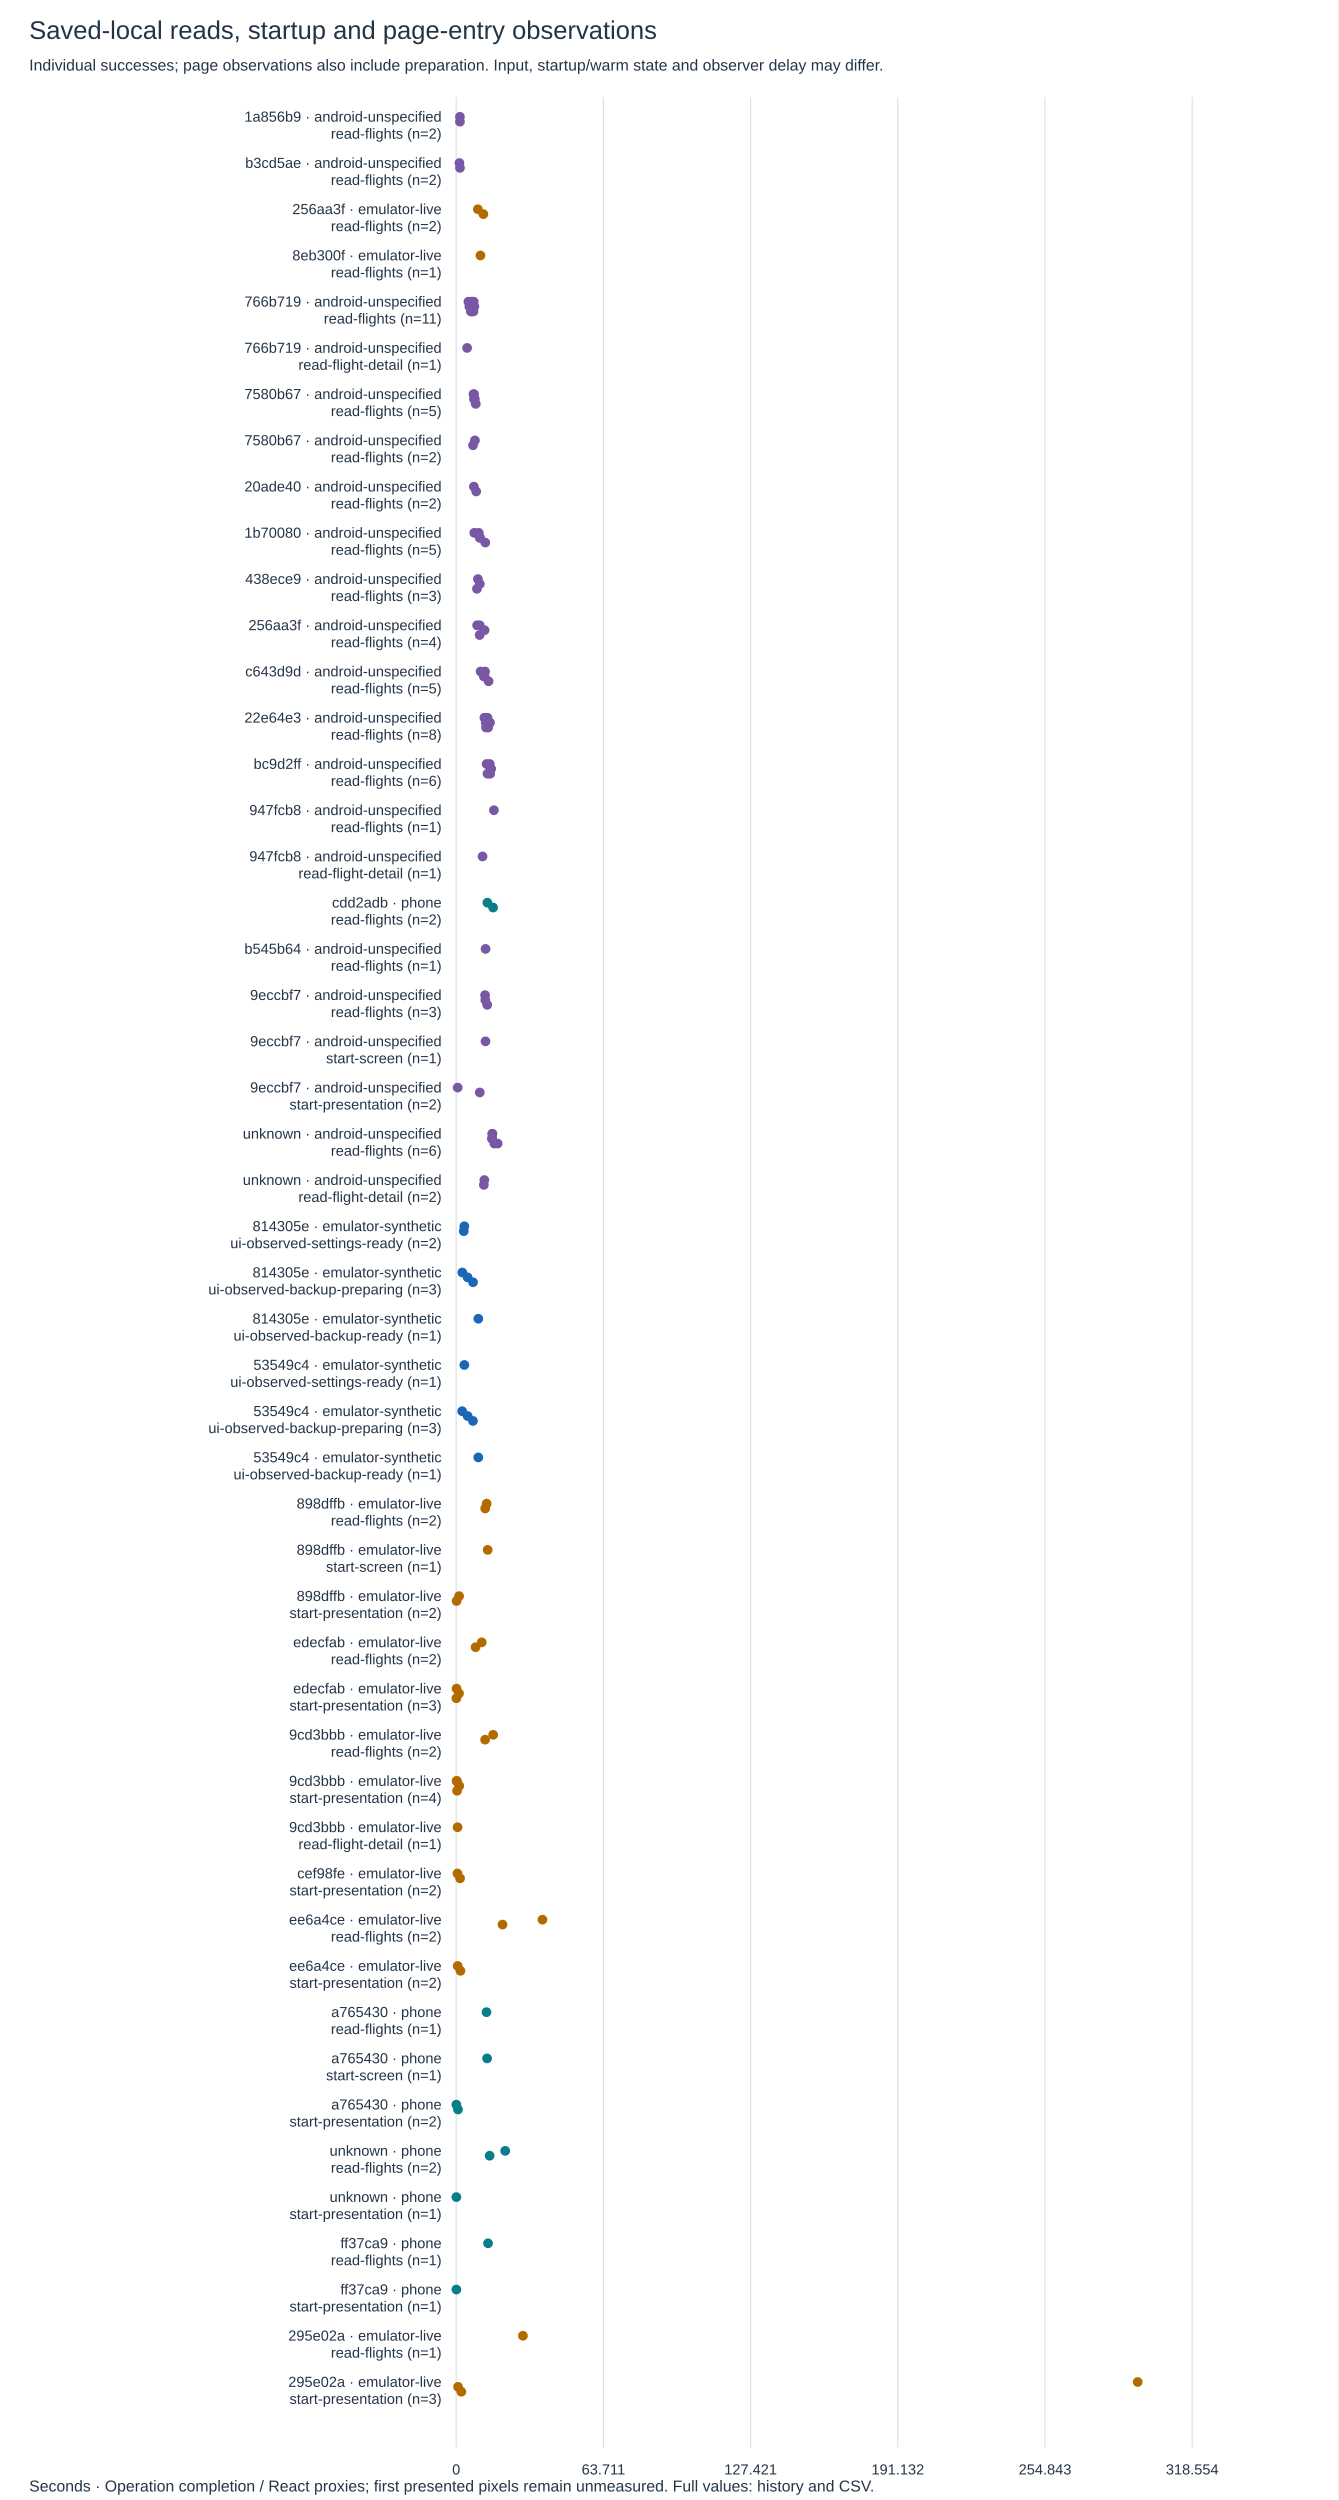
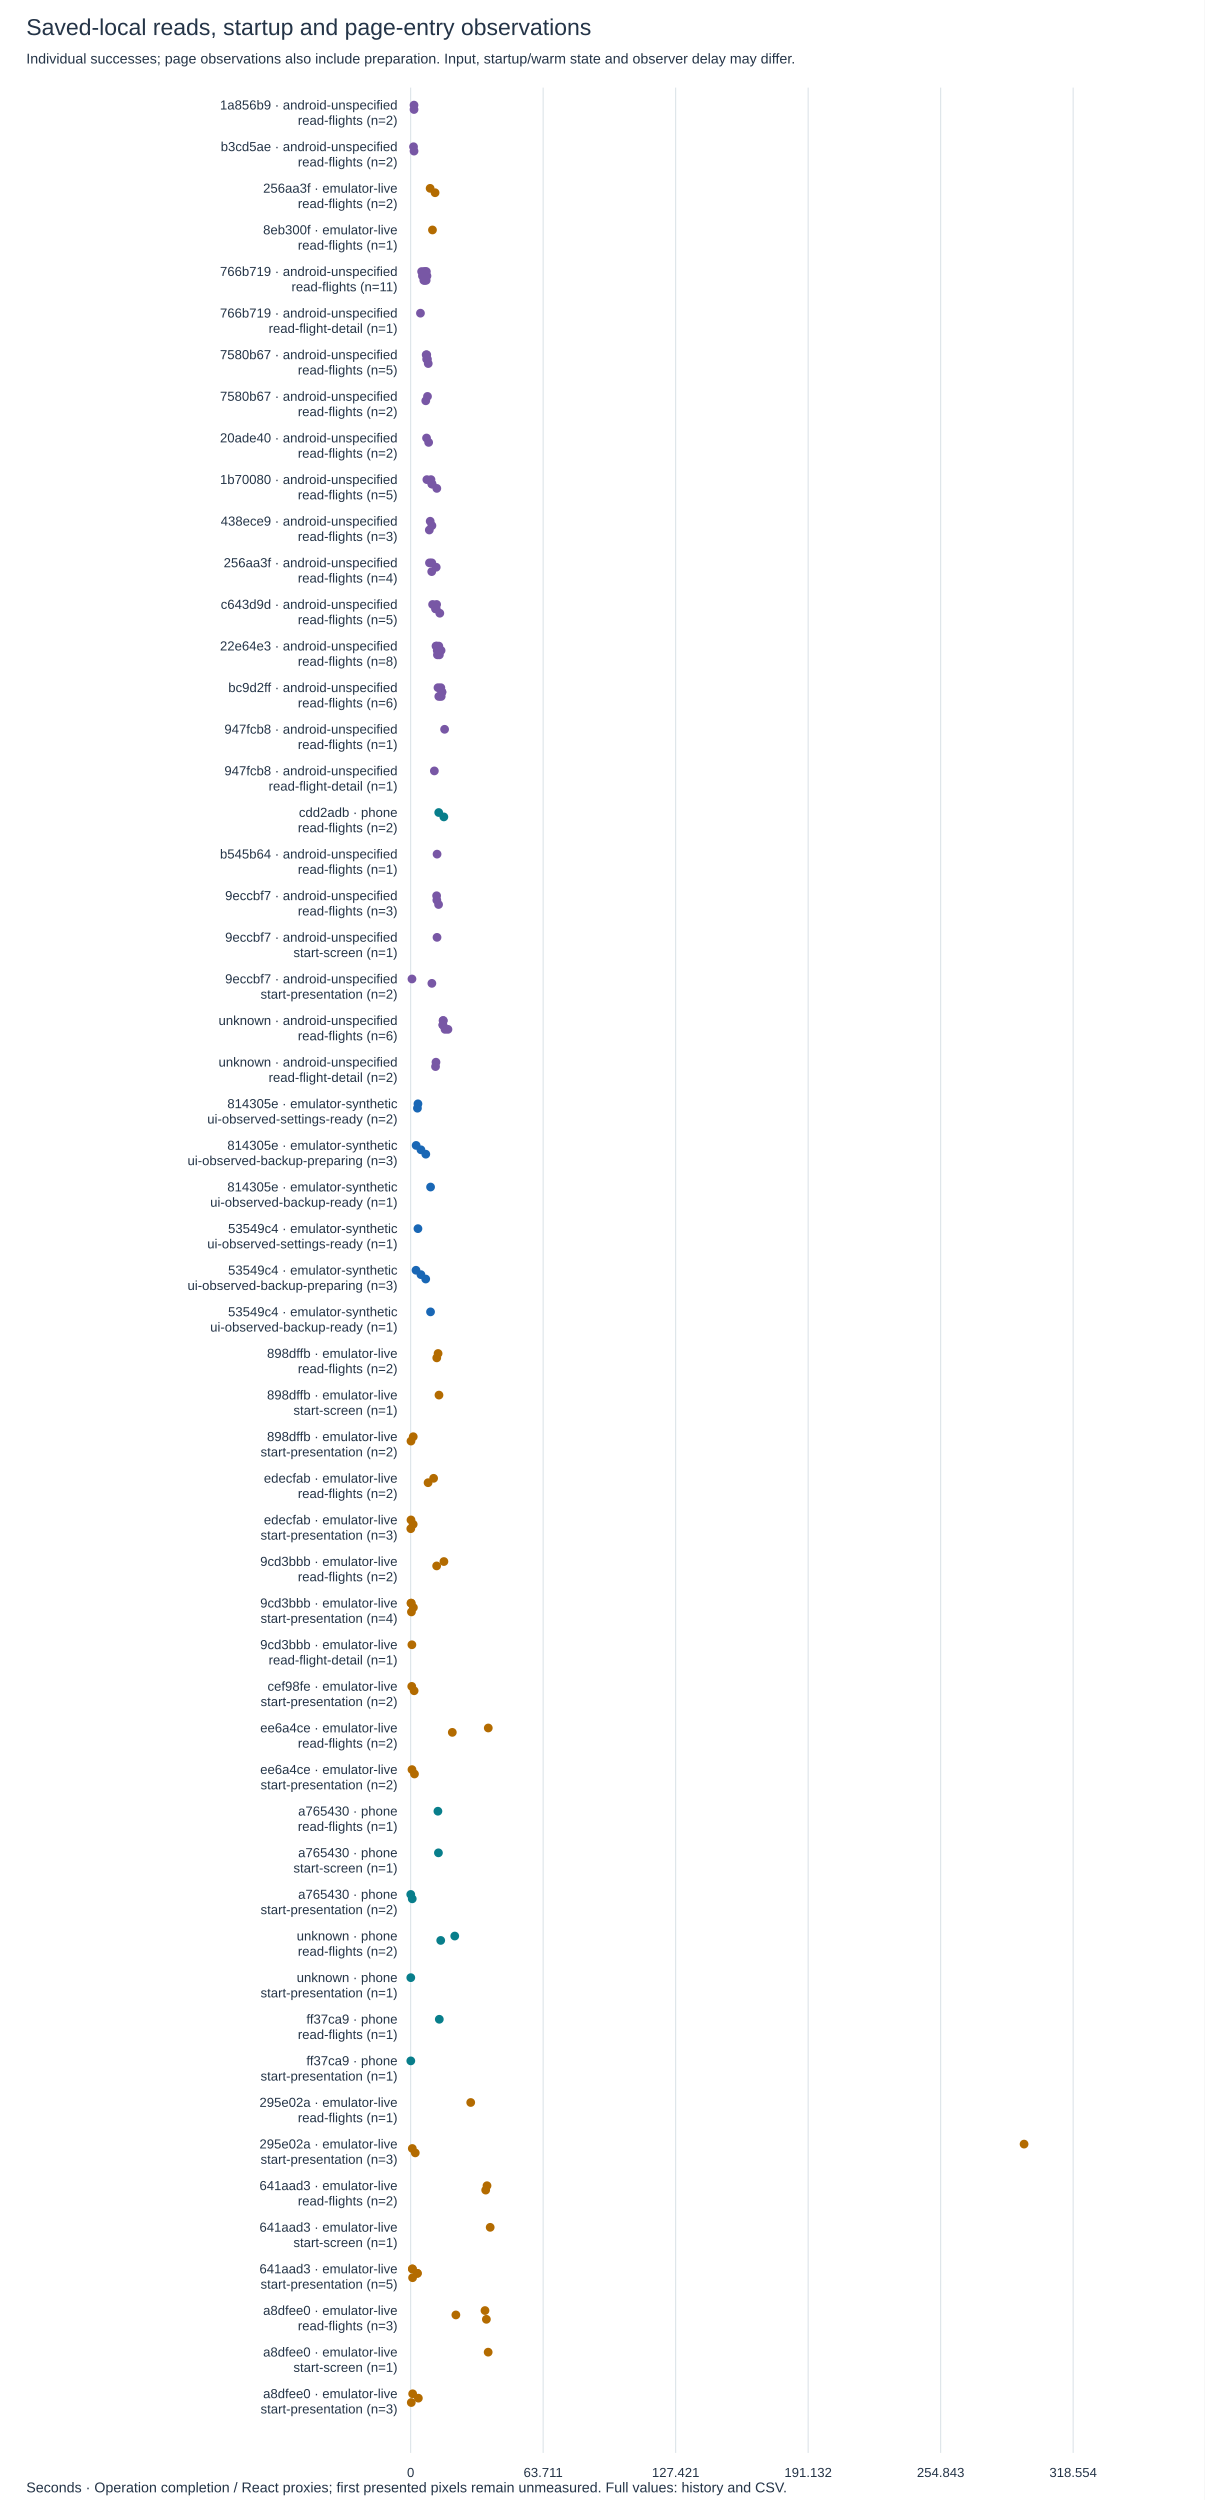
- <svg xmlns="http://www.w3.org/2000/svg" width="1100" height="2055" viewBox="0 0 1100 2055" role="img" aria-labelledby="title desc">
+ <svg xmlns="http://www.w3.org/2000/svg" width="1100" height="2283" viewBox="0 0 1100 2283" role="img" aria-labelledby="title desc">
  <rect width="100%" height="100%" fill="#ffffff" />
  <g font-family="Arial, sans-serif">
    <text x="24.00" y="32.00" font-size="21" fill="#243447" text-anchor="start">Saved-local reads, startup and page-entry observations</text>
    <text x="24.00" y="58.00" font-size="13" fill="#243447" text-anchor="start">Individual successes; page observations also include preparation. Input, startup/warm state and observer delay may differ.</text>
-     <path d="M375.0 80V2012" stroke="#dce3e8" />
-     <text x="375.00" y="2034.00" font-size="12" fill="#243447" text-anchor="middle">0</text>
-     <path d="M496.0 80V2012" stroke="#dce3e8" />
-     <text x="496.00" y="2034.00" font-size="12" fill="#243447" text-anchor="middle">63.711</text>
-     <path d="M617.0 80V2012" stroke="#dce3e8" />
-     <text x="617.00" y="2034.00" font-size="12" fill="#243447" text-anchor="middle">127.421</text>
-     <path d="M738.0 80V2012" stroke="#dce3e8" />
-     <text x="738.00" y="2034.00" font-size="12" fill="#243447" text-anchor="middle">191.132</text>
-     <path d="M859.0 80V2012" stroke="#dce3e8" />
-     <text x="859.00" y="2034.00" font-size="12" fill="#243447" text-anchor="middle">254.843</text>
-     <path d="M980.0 80V2012" stroke="#dce3e8" />
-     <text x="980.00" y="2034.00" font-size="12" fill="#243447" text-anchor="middle">318.554</text>
+     <path d="M375.0 80V2240" stroke="#dce3e8" />
+     <text x="375.00" y="2262.00" font-size="12" fill="#243447" text-anchor="middle">0</text>
+     <path d="M496.0 80V2240" stroke="#dce3e8" />
+     <text x="496.00" y="2262.00" font-size="12" fill="#243447" text-anchor="middle">63.711</text>
+     <path d="M617.0 80V2240" stroke="#dce3e8" />
+     <text x="617.00" y="2262.00" font-size="12" fill="#243447" text-anchor="middle">127.421</text>
+     <path d="M738.0 80V2240" stroke="#dce3e8" />
+     <text x="738.00" y="2262.00" font-size="12" fill="#243447" text-anchor="middle">191.132</text>
+     <path d="M859.0 80V2240" stroke="#dce3e8" />
+     <text x="859.00" y="2262.00" font-size="12" fill="#243447" text-anchor="middle">254.843</text>
+     <path d="M980.0 80V2240" stroke="#dce3e8" />
+     <text x="980.00" y="2262.00" font-size="12" fill="#243447" text-anchor="middle">318.554</text>
    <text x="363.00" y="100.00" font-size="12" fill="#243447" text-anchor="end">1a856b9 · android-unspecified</text>
    <text x="363.00" y="114.00" font-size="12" fill="#243447" text-anchor="end">read-flights (n=2)</text>
    <circle cx="378.063" cy="96" r="4" fill="#7857a5" />
    <circle cx="378.073" cy="100" r="4" fill="#7857a5" />
    <text x="363.00" y="138.00" font-size="12" fill="#243447" text-anchor="end">b3cd5ae · android-unspecified</text>
    <text x="363.00" y="152.00" font-size="12" fill="#243447" text-anchor="end">read-flights (n=2)</text>
    <circle cx="377.629" cy="134" r="4" fill="#7857a5" />
    <circle cx="378.086" cy="138" r="4" fill="#7857a5" />
    <text x="363.00" y="176.00" font-size="12" fill="#243447" text-anchor="end">256aa3f · emulator-live</text>
    <text x="363.00" y="190.00" font-size="12" fill="#243447" text-anchor="end">read-flights (n=2)</text>
    <circle cx="392.794" cy="172" r="4" fill="#b36b00" />
    <circle cx="397.312" cy="176" r="4" fill="#b36b00" />
    <text x="363.00" y="214.00" font-size="12" fill="#243447" text-anchor="end">8eb300f · emulator-live</text>
    <text x="363.00" y="228.00" font-size="12" fill="#243447" text-anchor="end">read-flights (n=1)</text>
    <circle cx="394.928" cy="210" r="4" fill="#b36b00" />
    <text x="363.00" y="252.00" font-size="12" fill="#243447" text-anchor="end">766b719 · android-unspecified</text>
    <text x="363.00" y="266.00" font-size="12" fill="#243447" text-anchor="end">read-flights (n=11)</text>
    <circle cx="385.024" cy="248" r="4" fill="#7857a5" />
    <circle cx="385.765" cy="252" r="4" fill="#7857a5" />
    <circle cx="387.054" cy="256" r="4" fill="#7857a5" />
    <circle cx="387.508" cy="248" r="4" fill="#7857a5" />
    <circle cx="389.128" cy="252" r="4" fill="#7857a5" />
    <circle cx="389.168" cy="256" r="4" fill="#7857a5" />
    <circle cx="388.462" cy="248" r="4" fill="#7857a5" />
    <circle cx="388.722" cy="252" r="4" fill="#7857a5" />
    <circle cx="387.844" cy="256" r="4" fill="#7857a5" />
    <circle cx="389.368" cy="248" r="4" fill="#7857a5" />
    <circle cx="389.913" cy="252" r="4" fill="#7857a5" />
    <text x="363.00" y="290.00" font-size="12" fill="#243447" text-anchor="end">766b719 · android-unspecified</text>
    <text x="363.00" y="304.00" font-size="12" fill="#243447" text-anchor="end">read-flight-detail (n=1)</text>
    <circle cx="383.96" cy="286" r="4" fill="#7857a5" />
    <text x="363.00" y="328.00" font-size="12" fill="#243447" text-anchor="end">7580b67 · android-unspecified</text>
    <text x="363.00" y="342.00" font-size="12" fill="#243447" text-anchor="end">read-flights (n=5)</text>
    <circle cx="389.702" cy="324" r="4" fill="#7857a5" />
    <circle cx="390.346" cy="328" r="4" fill="#7857a5" />
    <circle cx="391.069" cy="332" r="4" fill="#7857a5" />
    <circle cx="389.189" cy="324" r="4" fill="#7857a5" />
    <circle cx="389.614" cy="328" r="4" fill="#7857a5" />
    <text x="363.00" y="366.00" font-size="12" fill="#243447" text-anchor="end">7580b67 · android-unspecified</text>
    <text x="363.00" y="380.00" font-size="12" fill="#243447" text-anchor="end">read-flights (n=2)</text>
    <circle cx="390.389" cy="362" r="4" fill="#7857a5" />
    <circle cx="388.813" cy="366" r="4" fill="#7857a5" />
    <text x="363.00" y="404.00" font-size="12" fill="#243447" text-anchor="end">20ade40 · android-unspecified</text>
    <text x="363.00" y="418.00" font-size="12" fill="#243447" text-anchor="end">read-flights (n=2)</text>
    <circle cx="389.518" cy="400" r="4" fill="#7857a5" />
    <circle cx="391.438" cy="404" r="4" fill="#7857a5" />
    <text x="363.00" y="442.00" font-size="12" fill="#243447" text-anchor="end">1b70080 · android-unspecified</text>
    <text x="363.00" y="456.00" font-size="12" fill="#243447" text-anchor="end">read-flights (n=5)</text>
    <circle cx="389.821" cy="438" r="4" fill="#7857a5" />
    <circle cx="394.604" cy="442" r="4" fill="#7857a5" />
    <circle cx="398.9" cy="446" r="4" fill="#7857a5" />
    <circle cx="393.563" cy="438" r="4" fill="#7857a5" />
    <circle cx="394.338" cy="442" r="4" fill="#7857a5" />
    <text x="363.00" y="480.00" font-size="12" fill="#243447" text-anchor="end">438ece9 · android-unspecified</text>
    <text x="363.00" y="494.00" font-size="12" fill="#243447" text-anchor="end">read-flights (n=3)</text>
    <circle cx="392.849" cy="476" r="4" fill="#7857a5" />
    <circle cx="394.431" cy="480" r="4" fill="#7857a5" />
    <circle cx="392.047" cy="484" r="4" fill="#7857a5" />
    <text x="363.00" y="518.00" font-size="12" fill="#243447" text-anchor="end">256aa3f · android-unspecified</text>
    <text x="363.00" y="532.00" font-size="12" fill="#243447" text-anchor="end">read-flights (n=4)</text>
    <circle cx="392.197" cy="514" r="4" fill="#7857a5" />
    <circle cx="398.351" cy="518" r="4" fill="#7857a5" />
    <circle cx="394.252" cy="522" r="4" fill="#7857a5" />
    <circle cx="394.317" cy="514" r="4" fill="#7857a5" />
    <text x="363.00" y="556.00" font-size="12" fill="#243447" text-anchor="end">c643d9d · android-unspecified</text>
    <text x="363.00" y="570.00" font-size="12" fill="#243447" text-anchor="end">read-flights (n=5)</text>
    <circle cx="395.054" cy="552" r="4" fill="#7857a5" />
    <circle cx="398.375" cy="556" r="4" fill="#7857a5" />
    <circle cx="401.636" cy="560" r="4" fill="#7857a5" />
    <circle cx="398.719" cy="552" r="4" fill="#7857a5" />
    <circle cx="397.675" cy="556" r="4" fill="#7857a5" />
    <text x="363.00" y="594.00" font-size="12" fill="#243447" text-anchor="end">22e64e3 · android-unspecified</text>
    <text x="363.00" y="608.00" font-size="12" fill="#243447" text-anchor="end">read-flights (n=8)</text>
    <circle cx="398.159" cy="590" r="4" fill="#7857a5" />
    <circle cx="399.264" cy="594" r="4" fill="#7857a5" />
    <circle cx="401.234" cy="598" r="4" fill="#7857a5" />
    <circle cx="400.732" cy="590" r="4" fill="#7857a5" />
    <circle cx="402.795" cy="594" r="4" fill="#7857a5" />
    <circle cx="399.471" cy="598" r="4" fill="#7857a5" />
    <circle cx="398.788" cy="590" r="4" fill="#7857a5" />
    <circle cx="400.634" cy="594" r="4" fill="#7857a5" />
    <text x="363.00" y="632.00" font-size="12" fill="#243447" text-anchor="end">bc9d2ff · android-unspecified</text>
    <text x="363.00" y="646.00" font-size="12" fill="#243447" text-anchor="end">read-flights (n=6)</text>
    <circle cx="399.977" cy="628" r="4" fill="#7857a5" />
    <circle cx="403.657" cy="632" r="4" fill="#7857a5" />
    <circle cx="400.715" cy="636" r="4" fill="#7857a5" />
    <circle cx="402.578" cy="628" r="4" fill="#7857a5" />
    <circle cx="403.482" cy="632" r="4" fill="#7857a5" />
    <circle cx="402.899" cy="636" r="4" fill="#7857a5" />
    <text x="363.00" y="670.00" font-size="12" fill="#243447" text-anchor="end">947fcb8 · android-unspecified</text>
    <text x="363.00" y="684.00" font-size="12" fill="#243447" text-anchor="end">read-flights (n=1)</text>
    <circle cx="406.012" cy="666" r="4" fill="#7857a5" />
    <text x="363.00" y="708.00" font-size="12" fill="#243447" text-anchor="end">947fcb8 · android-unspecified</text>
    <text x="363.00" y="722.00" font-size="12" fill="#243447" text-anchor="end">read-flight-detail (n=1)</text>
    <circle cx="396.655" cy="704" r="4" fill="#7857a5" />
    <text x="363.00" y="746.00" font-size="12" fill="#243447" text-anchor="end">cdd2adb · phone</text>
    <text x="363.00" y="760.00" font-size="12" fill="#243447" text-anchor="end">read-flights (n=2)</text>
    <circle cx="400.641" cy="742" r="4" fill="#087e8b" />
    <circle cx="405.319" cy="746" r="4" fill="#087e8b" />
    <text x="363.00" y="784.00" font-size="12" fill="#243447" text-anchor="end">b545b64 · android-unspecified</text>
    <text x="363.00" y="798.00" font-size="12" fill="#243447" text-anchor="end">read-flights (n=1)</text>
    <circle cx="399.12" cy="780" r="4" fill="#7857a5" />
    <text x="363.00" y="822.00" font-size="12" fill="#243447" text-anchor="end">9eccbf7 · android-unspecified</text>
    <text x="363.00" y="836.00" font-size="12" fill="#243447" text-anchor="end">read-flights (n=3)</text>
    <circle cx="398.717" cy="818" r="4" fill="#7857a5" />
    <circle cx="398.924" cy="822" r="4" fill="#7857a5" />
    <circle cx="400.508" cy="826" r="4" fill="#7857a5" />
    <text x="363.00" y="860.00" font-size="12" fill="#243447" text-anchor="end">9eccbf7 · android-unspecified</text>
    <text x="363.00" y="874.00" font-size="12" fill="#243447" text-anchor="end">start-screen (n=1)</text>
    <circle cx="399.08" cy="856" r="4" fill="#7857a5" />
    <text x="363.00" y="898.00" font-size="12" fill="#243447" text-anchor="end">9eccbf7 · android-unspecified</text>
    <text x="363.00" y="912.00" font-size="12" fill="#243447" text-anchor="end">start-presentation (n=2)</text>
    <circle cx="376.204" cy="894" r="4" fill="#7857a5" />
    <circle cx="394.383" cy="898" r="4" fill="#7857a5" />
    <text x="363.00" y="936.00" font-size="12" fill="#243447" text-anchor="end">unknown · android-unspecified</text>
    <text x="363.00" y="950.00" font-size="12" fill="#243447" text-anchor="end">read-flights (n=6)</text>
    <circle cx="404.616" cy="932" r="4" fill="#7857a5" />
    <circle cx="404.476" cy="936" r="4" fill="#7857a5" />
    <circle cx="406.402" cy="940" r="4" fill="#7857a5" />
    <circle cx="404.821" cy="932" r="4" fill="#7857a5" />
    <circle cx="404.438" cy="936" r="4" fill="#7857a5" />
    <circle cx="409.074" cy="940" r="4" fill="#7857a5" />
    <text x="363.00" y="974.00" font-size="12" fill="#243447" text-anchor="end">unknown · android-unspecified</text>
    <text x="363.00" y="988.00" font-size="12" fill="#243447" text-anchor="end">read-flight-detail (n=2)</text>
    <circle cx="398.136" cy="970" r="4" fill="#7857a5" />
    <circle cx="397.72" cy="974" r="4" fill="#7857a5" />
    <text x="363.00" y="1012.00" font-size="12" fill="#243447" text-anchor="end">814305e · emulator-synthetic</text>
    <text x="363.00" y="1026.00" font-size="12" fill="#243447" text-anchor="end">ui-observed-settings-ready (n=2)</text>
    <circle cx="381.678" cy="1008" r="4" fill="#1967b5" />
    <circle cx="381.203" cy="1012" r="4" fill="#1967b5" />
    <text x="363.00" y="1050.00" font-size="12" fill="#243447" text-anchor="end">814305e · emulator-synthetic</text>
    <text x="363.00" y="1064.00" font-size="12" fill="#243447" text-anchor="end">ui-observed-backup-preparing (n=3)</text>
    <circle cx="380.016" cy="1046" r="4" fill="#1967b5" />
    <circle cx="384.409" cy="1050" r="4" fill="#1967b5" />
    <circle cx="388.83" cy="1054" r="4" fill="#1967b5" />
    <text x="363.00" y="1088.00" font-size="12" fill="#243447" text-anchor="end">814305e · emulator-synthetic</text>
    <text x="363.00" y="1102.00" font-size="12" fill="#243447" text-anchor="end">ui-observed-backup-ready (n=1)</text>
    <circle cx="393.193" cy="1084" r="4" fill="#1967b5" />
    <text x="363.00" y="1126.00" font-size="12" fill="#243447" text-anchor="end">53549c4 · emulator-synthetic</text>
    <text x="363.00" y="1140.00" font-size="12" fill="#243447" text-anchor="end">ui-observed-settings-ready (n=1)</text>
    <circle cx="381.676" cy="1122" r="4" fill="#1967b5" />
    <text x="363.00" y="1164.00" font-size="12" fill="#243447" text-anchor="end">53549c4 · emulator-synthetic</text>
    <text x="363.00" y="1178.00" font-size="12" fill="#243447" text-anchor="end">ui-observed-backup-preparing (n=3)</text>
    <circle cx="379.898" cy="1160" r="4" fill="#1967b5" />
    <circle cx="384.409" cy="1164" r="4" fill="#1967b5" />
    <circle cx="388.769" cy="1168" r="4" fill="#1967b5" />
    <text x="363.00" y="1202.00" font-size="12" fill="#243447" text-anchor="end">53549c4 · emulator-synthetic</text>
    <text x="363.00" y="1216.00" font-size="12" fill="#243447" text-anchor="end">ui-observed-backup-ready (n=1)</text>
    <circle cx="393.162" cy="1198" r="4" fill="#1967b5" />
    <text x="363.00" y="1240.00" font-size="12" fill="#243447" text-anchor="end">898dffb · emulator-live</text>
    <text x="363.00" y="1254.00" font-size="12" fill="#243447" text-anchor="end">read-flights (n=2)</text>
    <circle cx="400.056" cy="1236" r="4" fill="#b36b00" />
    <circle cx="398.854" cy="1240" r="4" fill="#b36b00" />
    <text x="363.00" y="1278.00" font-size="12" fill="#243447" text-anchor="end">898dffb · emulator-live</text>
    <text x="363.00" y="1292.00" font-size="12" fill="#243447" text-anchor="end">start-screen (n=1)</text>
    <circle cx="400.877" cy="1274" r="4" fill="#b36b00" />
    <text x="363.00" y="1316.00" font-size="12" fill="#243447" text-anchor="end">898dffb · emulator-live</text>
    <text x="363.00" y="1330.00" font-size="12" fill="#243447" text-anchor="end">start-presentation (n=2)</text>
    <circle cx="377.372" cy="1312" r="4" fill="#b36b00" />
    <circle cx="375.317" cy="1316" r="4" fill="#b36b00" />
    <text x="363.00" y="1354.00" font-size="12" fill="#243447" text-anchor="end">edecfab · emulator-live</text>
    <text x="363.00" y="1368.00" font-size="12" fill="#243447" text-anchor="end">read-flights (n=2)</text>
    <circle cx="395.967" cy="1350" r="4" fill="#b36b00" />
    <circle cx="390.917" cy="1354" r="4" fill="#b36b00" />
    <text x="363.00" y="1392.00" font-size="12" fill="#243447" text-anchor="end">edecfab · emulator-live</text>
    <text x="363.00" y="1406.00" font-size="12" fill="#243447" text-anchor="end">start-presentation (n=3)</text>
    <circle cx="375.304" cy="1388" r="4" fill="#b36b00" />
    <circle cx="377.311" cy="1392" r="4" fill="#b36b00" />
    <circle cx="375.139" cy="1396" r="4" fill="#b36b00" />
    <text x="363.00" y="1430.00" font-size="12" fill="#243447" text-anchor="end">9cd3bbb · emulator-live</text>
    <text x="363.00" y="1444.00" font-size="12" fill="#243447" text-anchor="end">read-flights (n=2)</text>
    <circle cx="405.376" cy="1426" r="4" fill="#b36b00" />
    <circle cx="398.753" cy="1430" r="4" fill="#b36b00" />
    <text x="363.00" y="1468.00" font-size="12" fill="#243447" text-anchor="end">9cd3bbb · emulator-live</text>
    <text x="363.00" y="1482.00" font-size="12" fill="#243447" text-anchor="end">start-presentation (n=4)</text>
    <circle cx="375.558" cy="1464" r="4" fill="#b36b00" />
    <circle cx="377.513" cy="1468" r="4" fill="#b36b00" />
    <circle cx="375.72" cy="1472" r="4" fill="#b36b00" />
    <circle cx="375.296" cy="1464" r="4" fill="#b36b00" />
    <text x="363.00" y="1506.00" font-size="12" fill="#243447" text-anchor="end">9cd3bbb · emulator-live</text>
    <text x="363.00" y="1520.00" font-size="12" fill="#243447" text-anchor="end">read-flight-detail (n=1)</text>
    <circle cx="376.134" cy="1502" r="4" fill="#b36b00" />
    <text x="363.00" y="1544.00" font-size="12" fill="#243447" text-anchor="end">cef98fe · emulator-live</text>
    <text x="363.00" y="1558.00" font-size="12" fill="#243447" text-anchor="end">start-presentation (n=2)</text>
    <circle cx="376.003" cy="1540" r="4" fill="#b36b00" />
    <circle cx="378.172" cy="1544" r="4" fill="#b36b00" />
    <text x="363.00" y="1582.00" font-size="12" fill="#243447" text-anchor="end">ee6a4ce · emulator-live</text>
    <text x="363.00" y="1596.00" font-size="12" fill="#243447" text-anchor="end">read-flights (n=2)</text>
    <circle cx="445.892" cy="1578" r="4" fill="#b36b00" />
    <circle cx="413.051" cy="1582" r="4" fill="#b36b00" />
    <text x="363.00" y="1620.00" font-size="12" fill="#243447" text-anchor="end">ee6a4ce · emulator-live</text>
    <text x="363.00" y="1634.00" font-size="12" fill="#243447" text-anchor="end">start-presentation (n=2)</text>
    <circle cx="376.214" cy="1616" r="4" fill="#b36b00" />
    <circle cx="378.496" cy="1620" r="4" fill="#b36b00" />
    <text x="363.00" y="1658.00" font-size="12" fill="#243447" text-anchor="end">a765430 · phone</text>
    <text x="363.00" y="1672.00" font-size="12" fill="#243447" text-anchor="end">read-flights (n=1)</text>
    <circle cx="399.901" cy="1654" r="4" fill="#087e8b" />
    <text x="363.00" y="1696.00" font-size="12" fill="#243447" text-anchor="end">a765430 · phone</text>
    <text x="363.00" y="1710.00" font-size="12" fill="#243447" text-anchor="end">start-screen (n=1)</text>
    <circle cx="400.373" cy="1692" r="4" fill="#087e8b" />
    <text x="363.00" y="1734.00" font-size="12" fill="#243447" text-anchor="end">a765430 · phone</text>
    <text x="363.00" y="1748.00" font-size="12" fill="#243447" text-anchor="end">start-presentation (n=2)</text>
    <circle cx="375.097" cy="1730" r="4" fill="#087e8b" />
    <circle cx="376.457" cy="1734" r="4" fill="#087e8b" />
    <text x="363.00" y="1772.00" font-size="12" fill="#243447" text-anchor="end">unknown · phone</text>
    <text x="363.00" y="1786.00" font-size="12" fill="#243447" text-anchor="end">read-flights (n=2)</text>
    <circle cx="415.284" cy="1768" r="4" fill="#087e8b" />
    <circle cx="402.466" cy="1772" r="4" fill="#087e8b" />
    <text x="363.00" y="1810.00" font-size="12" fill="#243447" text-anchor="end">unknown · phone</text>
    <text x="363.00" y="1824.00" font-size="12" fill="#243447" text-anchor="end">start-presentation (n=1)</text>
    <circle cx="375.131" cy="1806" r="4" fill="#087e8b" />
    <text x="363.00" y="1848.00" font-size="12" fill="#243447" text-anchor="end">ff37ca9 · phone</text>
    <text x="363.00" y="1862.00" font-size="12" fill="#243447" text-anchor="end">read-flights (n=1)</text>
    <circle cx="401.167" cy="1844" r="4" fill="#087e8b" />
    <text x="363.00" y="1886.00" font-size="12" fill="#243447" text-anchor="end">ff37ca9 · phone</text>
    <text x="363.00" y="1900.00" font-size="12" fill="#243447" text-anchor="end">start-presentation (n=1)</text>
    <circle cx="375.144" cy="1882" r="4" fill="#087e8b" />
    <text x="363.00" y="1924.00" font-size="12" fill="#243447" text-anchor="end">295e02a · emulator-live</text>
    <text x="363.00" y="1938.00" font-size="12" fill="#243447" text-anchor="end">read-flights (n=1)</text>
    <circle cx="429.859" cy="1920" r="4" fill="#b36b00" />
    <text x="363.00" y="1962.00" font-size="12" fill="#243447" text-anchor="end">295e02a · emulator-live</text>
    <text x="363.00" y="1976.00" font-size="12" fill="#243447" text-anchor="end">start-presentation (n=3)</text>
    <circle cx="935.185" cy="1958" r="4" fill="#b36b00" />
    <circle cx="376.51" cy="1962" r="4" fill="#b36b00" />
    <circle cx="379.224" cy="1966" r="4" fill="#b36b00" />
-     <text x="24.00" y="2048.00" font-size="13" fill="#243447" text-anchor="start">Seconds · Operation completion / React proxies; first presented pixels remain unmeasured. Full values: history and CSV.</text>
+     <text x="363.00" y="2000.00" font-size="12" fill="#243447" text-anchor="end">641aad3 · emulator-live</text>
+     <text x="363.00" y="2014.00" font-size="12" fill="#243447" text-anchor="end">read-flights (n=2)</text>
+     <circle cx="444.737" cy="1996" r="4" fill="#b36b00" />
+     <circle cx="443.539" cy="2000" r="4" fill="#b36b00" />
+     <text x="363.00" y="2038.00" font-size="12" fill="#243447" text-anchor="end">641aad3 · emulator-live</text>
+     <text x="363.00" y="2052.00" font-size="12" fill="#243447" text-anchor="end">start-screen (n=1)</text>
+     <circle cx="447.637" cy="2034" r="4" fill="#b36b00" />
+     <text x="363.00" y="2076.00" font-size="12" fill="#243447" text-anchor="end">641aad3 · emulator-live</text>
+     <text x="363.00" y="2090.00" font-size="12" fill="#243447" text-anchor="end">start-presentation (n=5)</text>
+     <circle cx="376.54" cy="2072" r="4" fill="#b36b00" />
+     <circle cx="380.937" cy="2076" r="4" fill="#b36b00" />
+     <circle cx="376.77" cy="2080" r="4" fill="#b36b00" />
+     <circle cx="376.675" cy="2072" r="4" fill="#b36b00" />
+     <circle cx="381.258" cy="2076" r="4" fill="#b36b00" />
+     <text x="363.00" y="2114.00" font-size="12" fill="#243447" text-anchor="end">a8dfee0 · emulator-live</text>
+     <text x="363.00" y="2128.00" font-size="12" fill="#243447" text-anchor="end">read-flights (n=3)</text>
+     <circle cx="442.893" cy="2110" r="4" fill="#b36b00" />
+     <circle cx="416.3" cy="2114" r="4" fill="#b36b00" />
+     <circle cx="444.158" cy="2118" r="4" fill="#b36b00" />
+     <text x="363.00" y="2152.00" font-size="12" fill="#243447" text-anchor="end">a8dfee0 · emulator-live</text>
+     <text x="363.00" y="2166.00" font-size="12" fill="#243447" text-anchor="end">start-screen (n=1)</text>
+     <circle cx="445.793" cy="2148" r="4" fill="#b36b00" />
+     <text x="363.00" y="2190.00" font-size="12" fill="#243447" text-anchor="end">a8dfee0 · emulator-live</text>
+     <text x="363.00" y="2204.00" font-size="12" fill="#243447" text-anchor="end">start-presentation (n=3)</text>
+     <circle cx="376.84" cy="2186" r="4" fill="#b36b00" />
+     <circle cx="382.044" cy="2190" r="4" fill="#b36b00" />
+     <circle cx="375.593" cy="2194" r="4" fill="#b36b00" />
+     <text x="24.00" y="2276.00" font-size="13" fill="#243447" text-anchor="start">Seconds · Operation completion / React proxies; first presented pixels remain unmeasured. Full values: history and CSV.</text>
  </g>
</svg>
